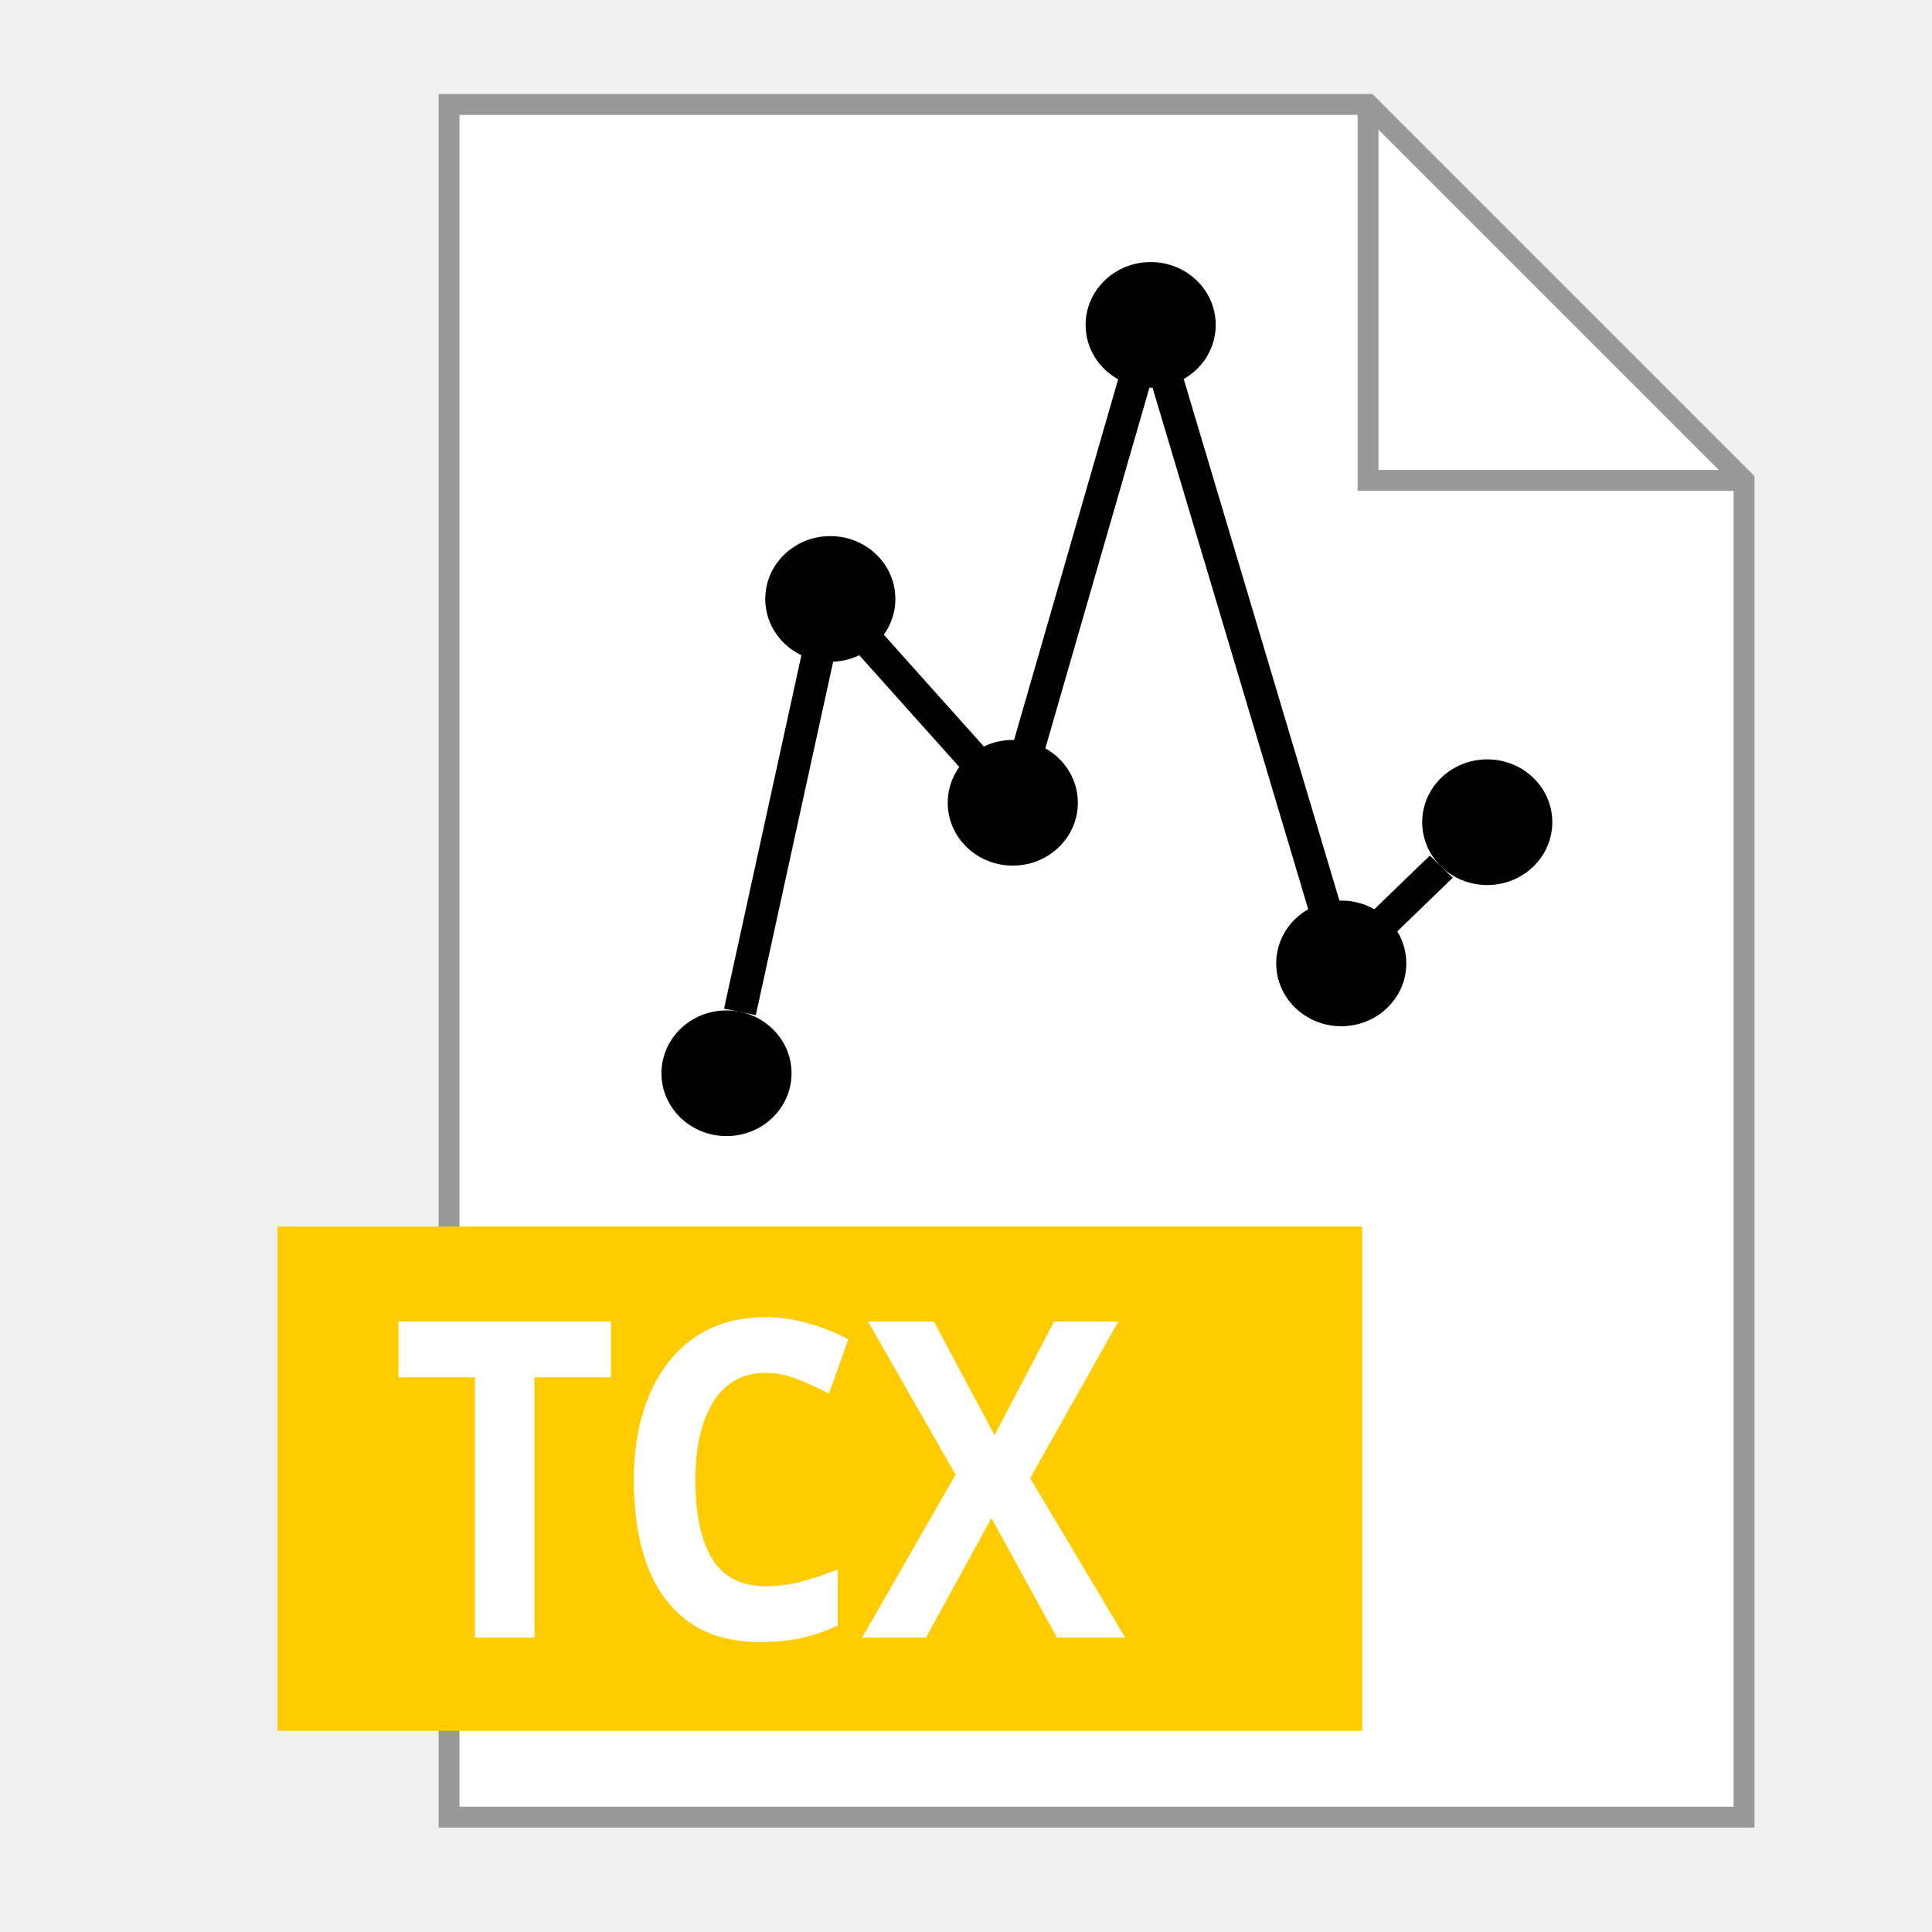
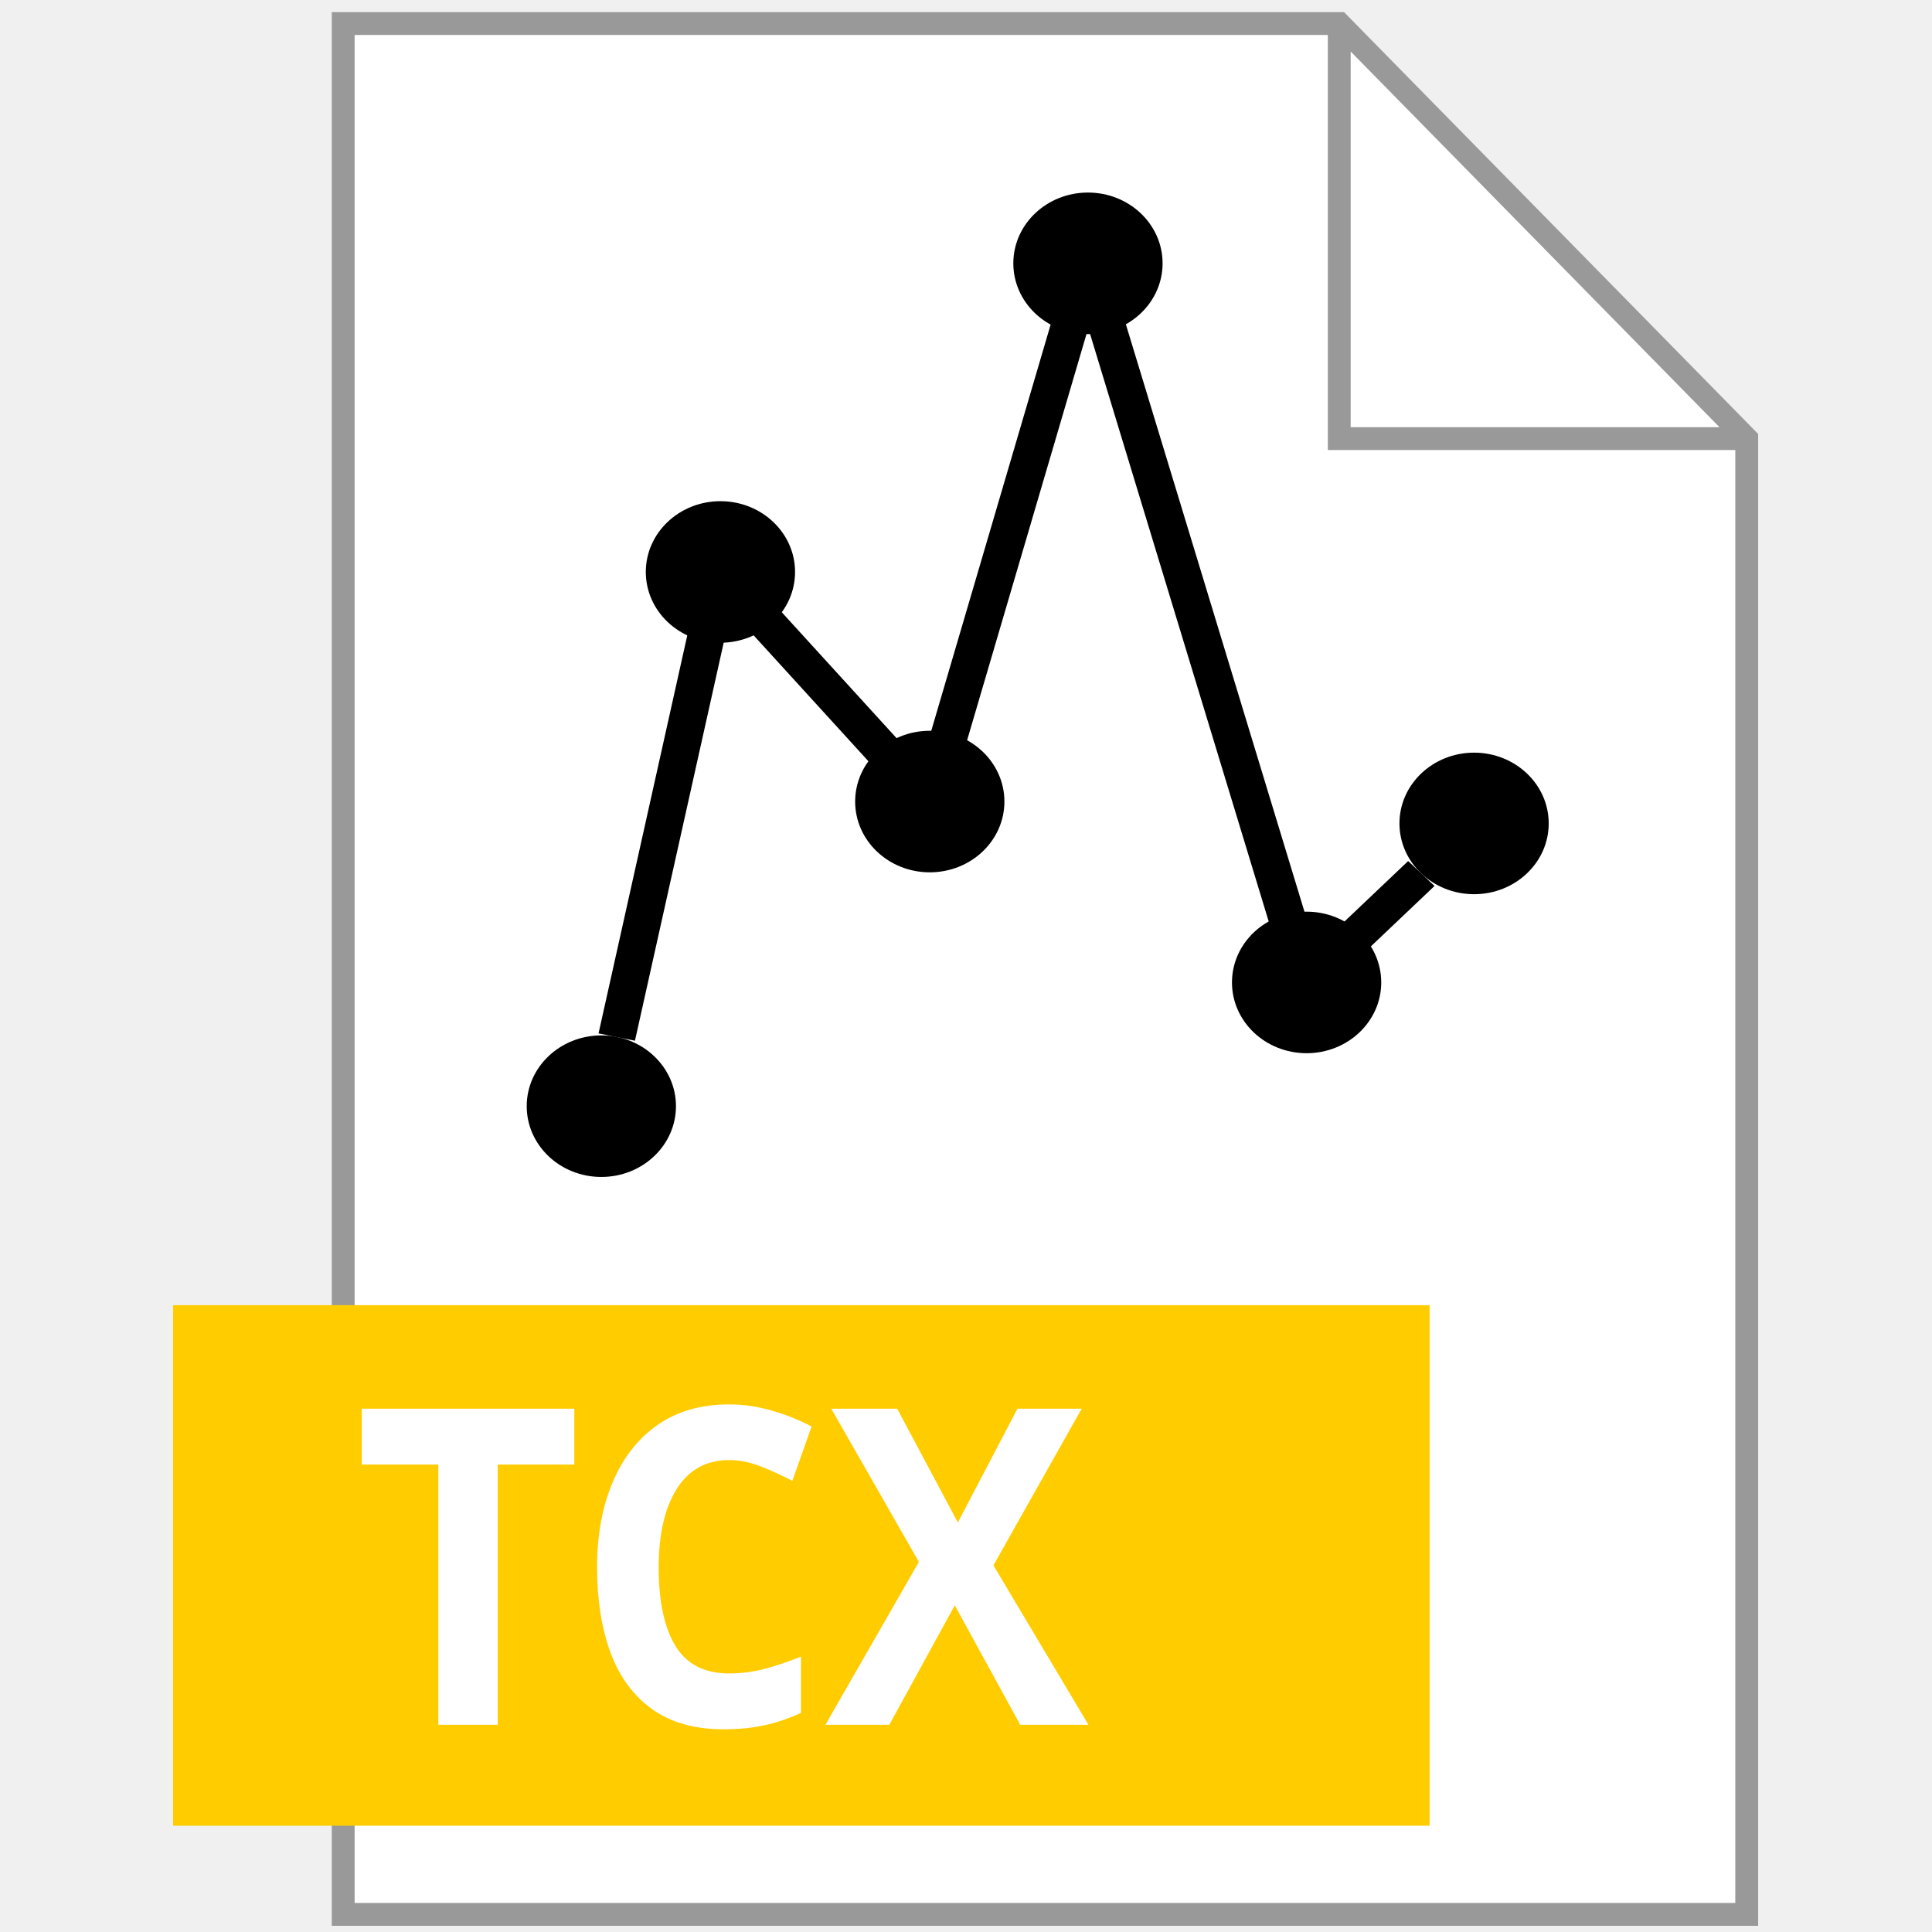
<svg xmlns="http://www.w3.org/2000/svg" width="185" height="185" id="svg3390" version="1.1">
  <defs id="defs3402" />
-   <path d="m131,10H43v164h124V46zv36h36" id="path3392" stroke-width="2" stroke="#999" fill="#FFF" />
-   <rect style="fill:#ffcc00;fill-opacity:1;stroke:none;stroke-width:2;stroke-miterlimit:4;stroke-dasharray:none;stroke-opacity:1" id="rect3426" width="103.86" height="48.279" x="26.573" y="117.451" />
-   <g transform="matrix(0.7766134,0,0,0.7501745,22.42598,-37.06152)" id="g3828">
+   <path d="m 128.24,2.255 -95.377,0 0,181.058 134.395,0 0,-141.314 z m 0,0 0,39.744 39.018,0" id="path3392" style="fill:#ffffff;stroke:#999999;stroke-width:2.188" />
+   <rect style="fill:#ffcc00;fill-opacity:1;stroke:none;stroke-width:2;stroke-miterlimit:4;stroke-dasharray:none;stroke-opacity:1" id="rect3426" width="120.322" height="49.846" x="16.573" y="124.978" />
+   <g transform="matrix(0.8909379,0,0,0.8448969,3.501781,-51.56542)" id="g3828">
    <g id="g3715">
      <circle r="7.021" id="ellipse3717" cy="90.875" cx="113" style="fill:#000000" />
      <circle r="7.021" id="ellipse3719" cy="90.875" cx="113" style="fill:none;fill-opacity:0;stroke:#000000;stroke-width:2;stroke-linejoin:round" />
    </g>
    <polyline id="polyline3721" points="62.356,178.566 73.5,125.854 96,151.875 113,90.875 136.5,172.375 148.831,160.03 " style="fill:none;fill-opacity:0;stroke:#000000;stroke-width:4" />
    <g id="g3723">
      <circle r="7.021" id="ellipse3725" cy="125.854" cx="73.5" style="fill:#000000" />
      <circle r="7.021" id="ellipse3727" cy="125.854" cx="73.5" style="fill:none;fill-opacity:0;stroke:#000000;stroke-width:2" />
    </g>
    <g id="g3729">
      <circle r="7.021" id="ellipse3731" cy="172.375" cx="136.5" style="fill:#000000" />
      <circle r="7.021" id="ellipse3733" cy="172.375" cx="136.5" style="fill:none;fill-opacity:0;stroke:#000000;stroke-width:2" />
    </g>
    <g id="g3735">
      <circle r="7.021" id="ellipse3737" cy="186.4" cx="60.7" style="fill:#000000" />
      <circle r="7.021" id="ellipse3739" cy="186.4" cx="60.7" style="fill:none;fill-opacity:0;stroke:#000000;stroke-width:2" />
    </g>
    <g id="g3741">
      <circle r="7.021" id="ellipse3743" cy="154.354" cx="154.5" style="fill:#000000" />
      <circle r="7.021" id="ellipse3745" cy="154.354" cx="154.5" style="fill:none;fill-opacity:0;stroke:#000000;stroke-width:2" />
    </g>
    <g id="g3747">
      <circle r="7.021" id="ellipse3749" cy="151.875" cx="96" style="fill:#000000" />
      <circle r="7.021" id="ellipse3751" cy="151.875" cx="96" style="fill:none;fill-opacity:0;stroke:#000000;stroke-width:2" />
    </g>
  </g>
-   <text xml:space="preserve" style="font-style:normal;font-variant:normal;font-weight:bold;font-stretch:normal;font-size:40px;line-height:100%;font-family:sans-serif;-inkscape-font-specification:'sans-serif, Bold';text-align:start;letter-spacing:0px;word-spacing:0px;writing-mode:lr-tb;text-anchor:start;fill:#ffffff;fill-opacity:1;stroke:none;stroke-width:1px;stroke-linecap:butt;stroke-linejoin:miter;stroke-opacity:1" x="39.633" y="147.986" id="text3921" transform="scale(0.9437456,1.059608)">
-     <tspan style="font-style:normal;font-variant:normal;font-weight:bold;font-stretch:normal;font-size:40px;line-height:100%;font-family:sans-serif;-inkscape-font-specification:'sans-serif, Bold';text-align:start;writing-mode:lr-tb;text-anchor:start" id="tspan5543" x="39.633" y="147.986">TCX</tspan>
+   <text xml:space="preserve" style="font-style:normal;font-variant:normal;font-weight:bold;font-stretch:normal;font-size:40px;line-height:100%;font-family:sans-serif;-inkscape-font-specification:'sans-serif, Bold';text-align:start;letter-spacing:0px;word-spacing:0px;writing-mode:lr-tb;text-anchor:start;fill:#ffffff;fill-opacity:1;stroke:none;stroke-width:1px;stroke-linecap:butt;stroke-linejoin:miter;stroke-opacity:1" x="35.911" y="155.868" id="text3921" transform="scale(0.9437456,1.059608)">
+     <tspan y="155.868" x="35.911" id="tspan3429">TCX</tspan>
  </text>
</svg>
